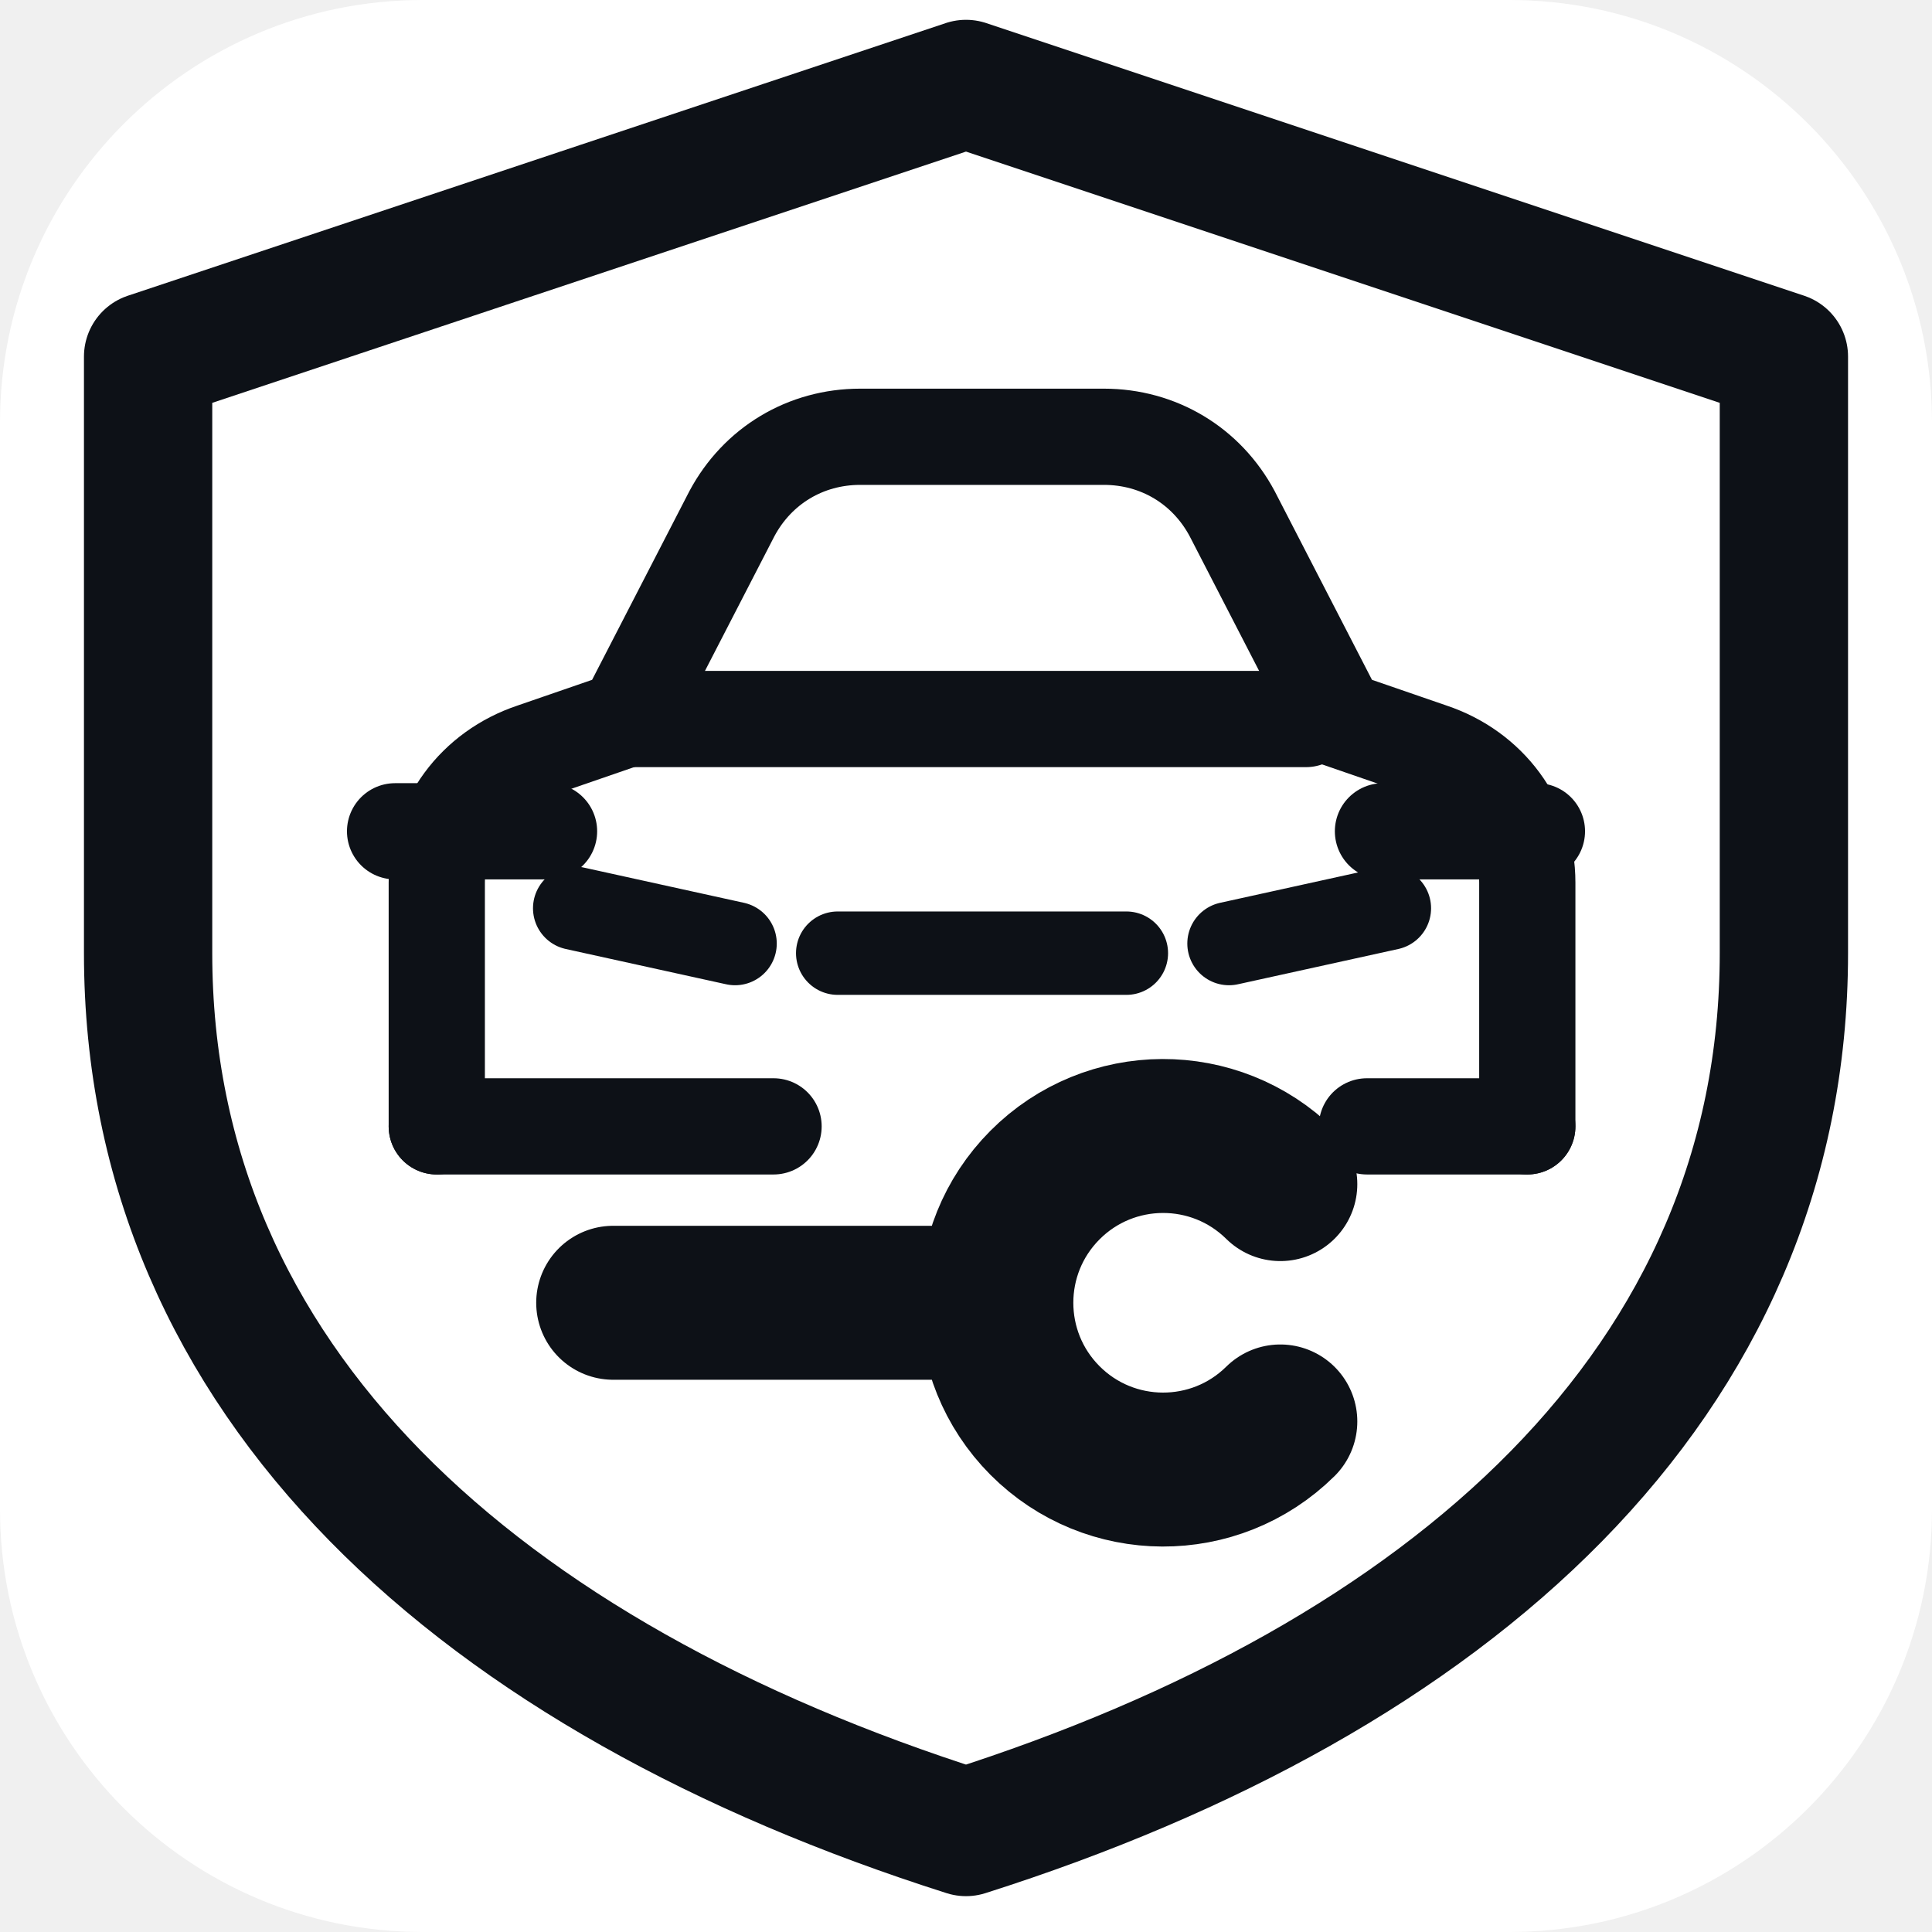
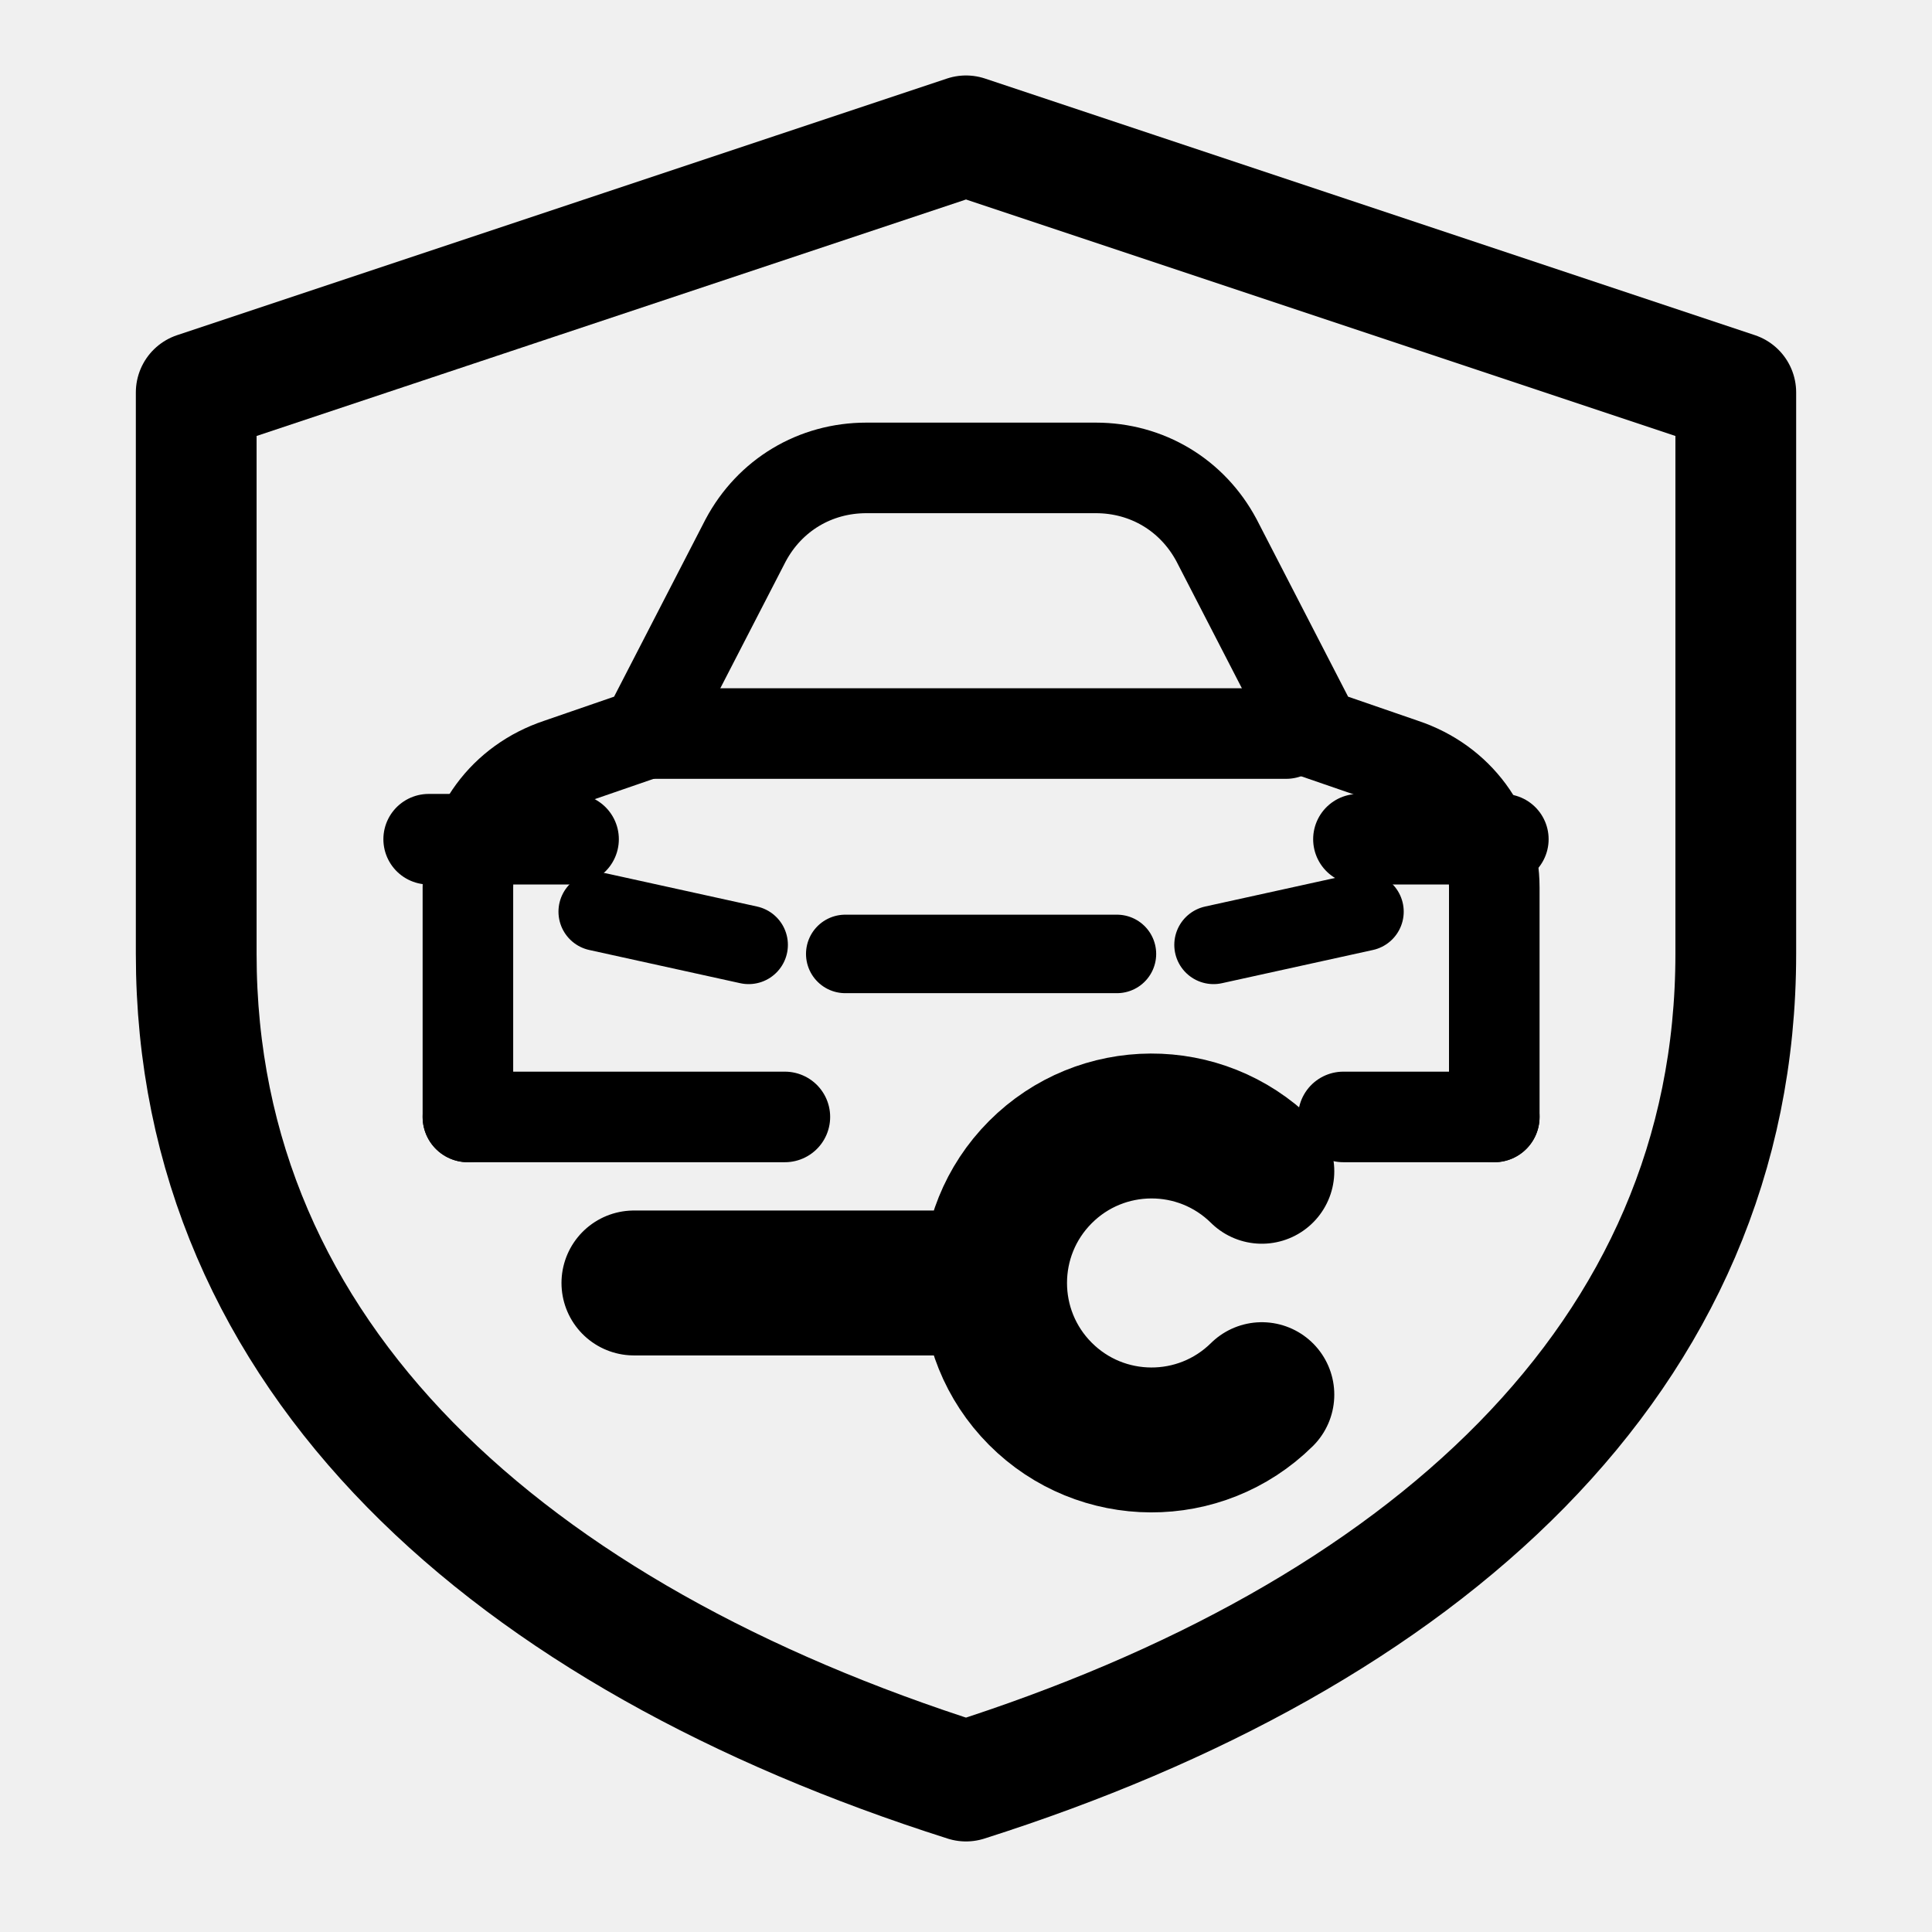
- <svg xmlns="http://www.w3.org/2000/svg" viewBox="0 0 64 64">
-   <rect width="64" height="64" rx="14" fill="#fff" />
-   <g transform="translate(-2 -2) scale(1.0625)">
-     <g fill="none" stroke="#0d1117" stroke-linecap="round" stroke-linejoin="round">
-       <path d="M32 4.5 57.5 13v18.6c0 13.4-10.4 22.6-25.5 27.4C16.9 54.2 6.5 45 6.5 31.6V13Z" stroke-width="4" />
-       <path d="M15.5 37v-7.6c0-1.9 1.2-3.5 3-4.1l2.9-1 3.3-6.4c.8-1.5 2.3-2.4 4-2.4h7.6c1.7 0 3.2.9 4 2.4l3.3 6.4 2.9 1c1.8.6 3 2.2 3 4.1V37" stroke-width="3" />
-       <path d="M15.5 37h10.5M49.5 37h-5" stroke-width="3" />
-       <path d="M21.4 24.3h21.2" stroke-width="3" />
-       <path d="M19.8 30.2l5 1.1M45.2 30.2l-5 1.1" stroke-width="2.6" />
-       <path d="M28 31.6h9" stroke-width="2.6" />
-       <path d="M14.2 27.8H19M49.8 27.8H45" stroke-width="3" />
-       <path d="M41.8 38.8a5.2 5.2 0 1 0 0 7.4M31 42.5H21" stroke-width="4.8" />
-     </g>
+ <svg xmlns="http://www.w3.org/2000/svg" viewBox="0 0 64 64" role="img" aria-label="AutoAgenda">
+   <g fill="none" stroke="currentColor" stroke-linecap="round" stroke-linejoin="round">
+     <path d="M32 4.5 57.5 13v18.6c0 13.4-10.4 22.6-25.5 27.4C16.9 54.2 6.5 45 6.5 31.6V13Z" stroke-width="4" />
+     <path d="M15.5 37v-7.6c0-1.9 1.2-3.5 3-4.1l2.9-1 3.3-6.4c.8-1.5 2.3-2.4 4-2.4h7.6c1.7 0 3.2.9 4 2.4l3.3 6.4 2.9 1c1.8.6 3 2.2 3 4.1V37" stroke-width="3" />
+     <path d="M15.5 37h10.5M49.5 37h-5" stroke-width="3" />
+     <path d="M21.4 24.3h21.2" stroke-width="3" />
+     <path d="M19.8 30.2l5 1.1M45.2 30.2l-5 1.1" stroke-width="2.6" />
+     <path d="M28 31.6h9" stroke-width="2.6" />
+     <path d="M14.2 27.8H19M49.8 27.8H45" stroke-width="3" />
+     <path d="M41.8 38.8a5.2 5.2 0 1 0 0 7.4M31 42.5H21" stroke-width="4.8" />
  </g>
</svg>
